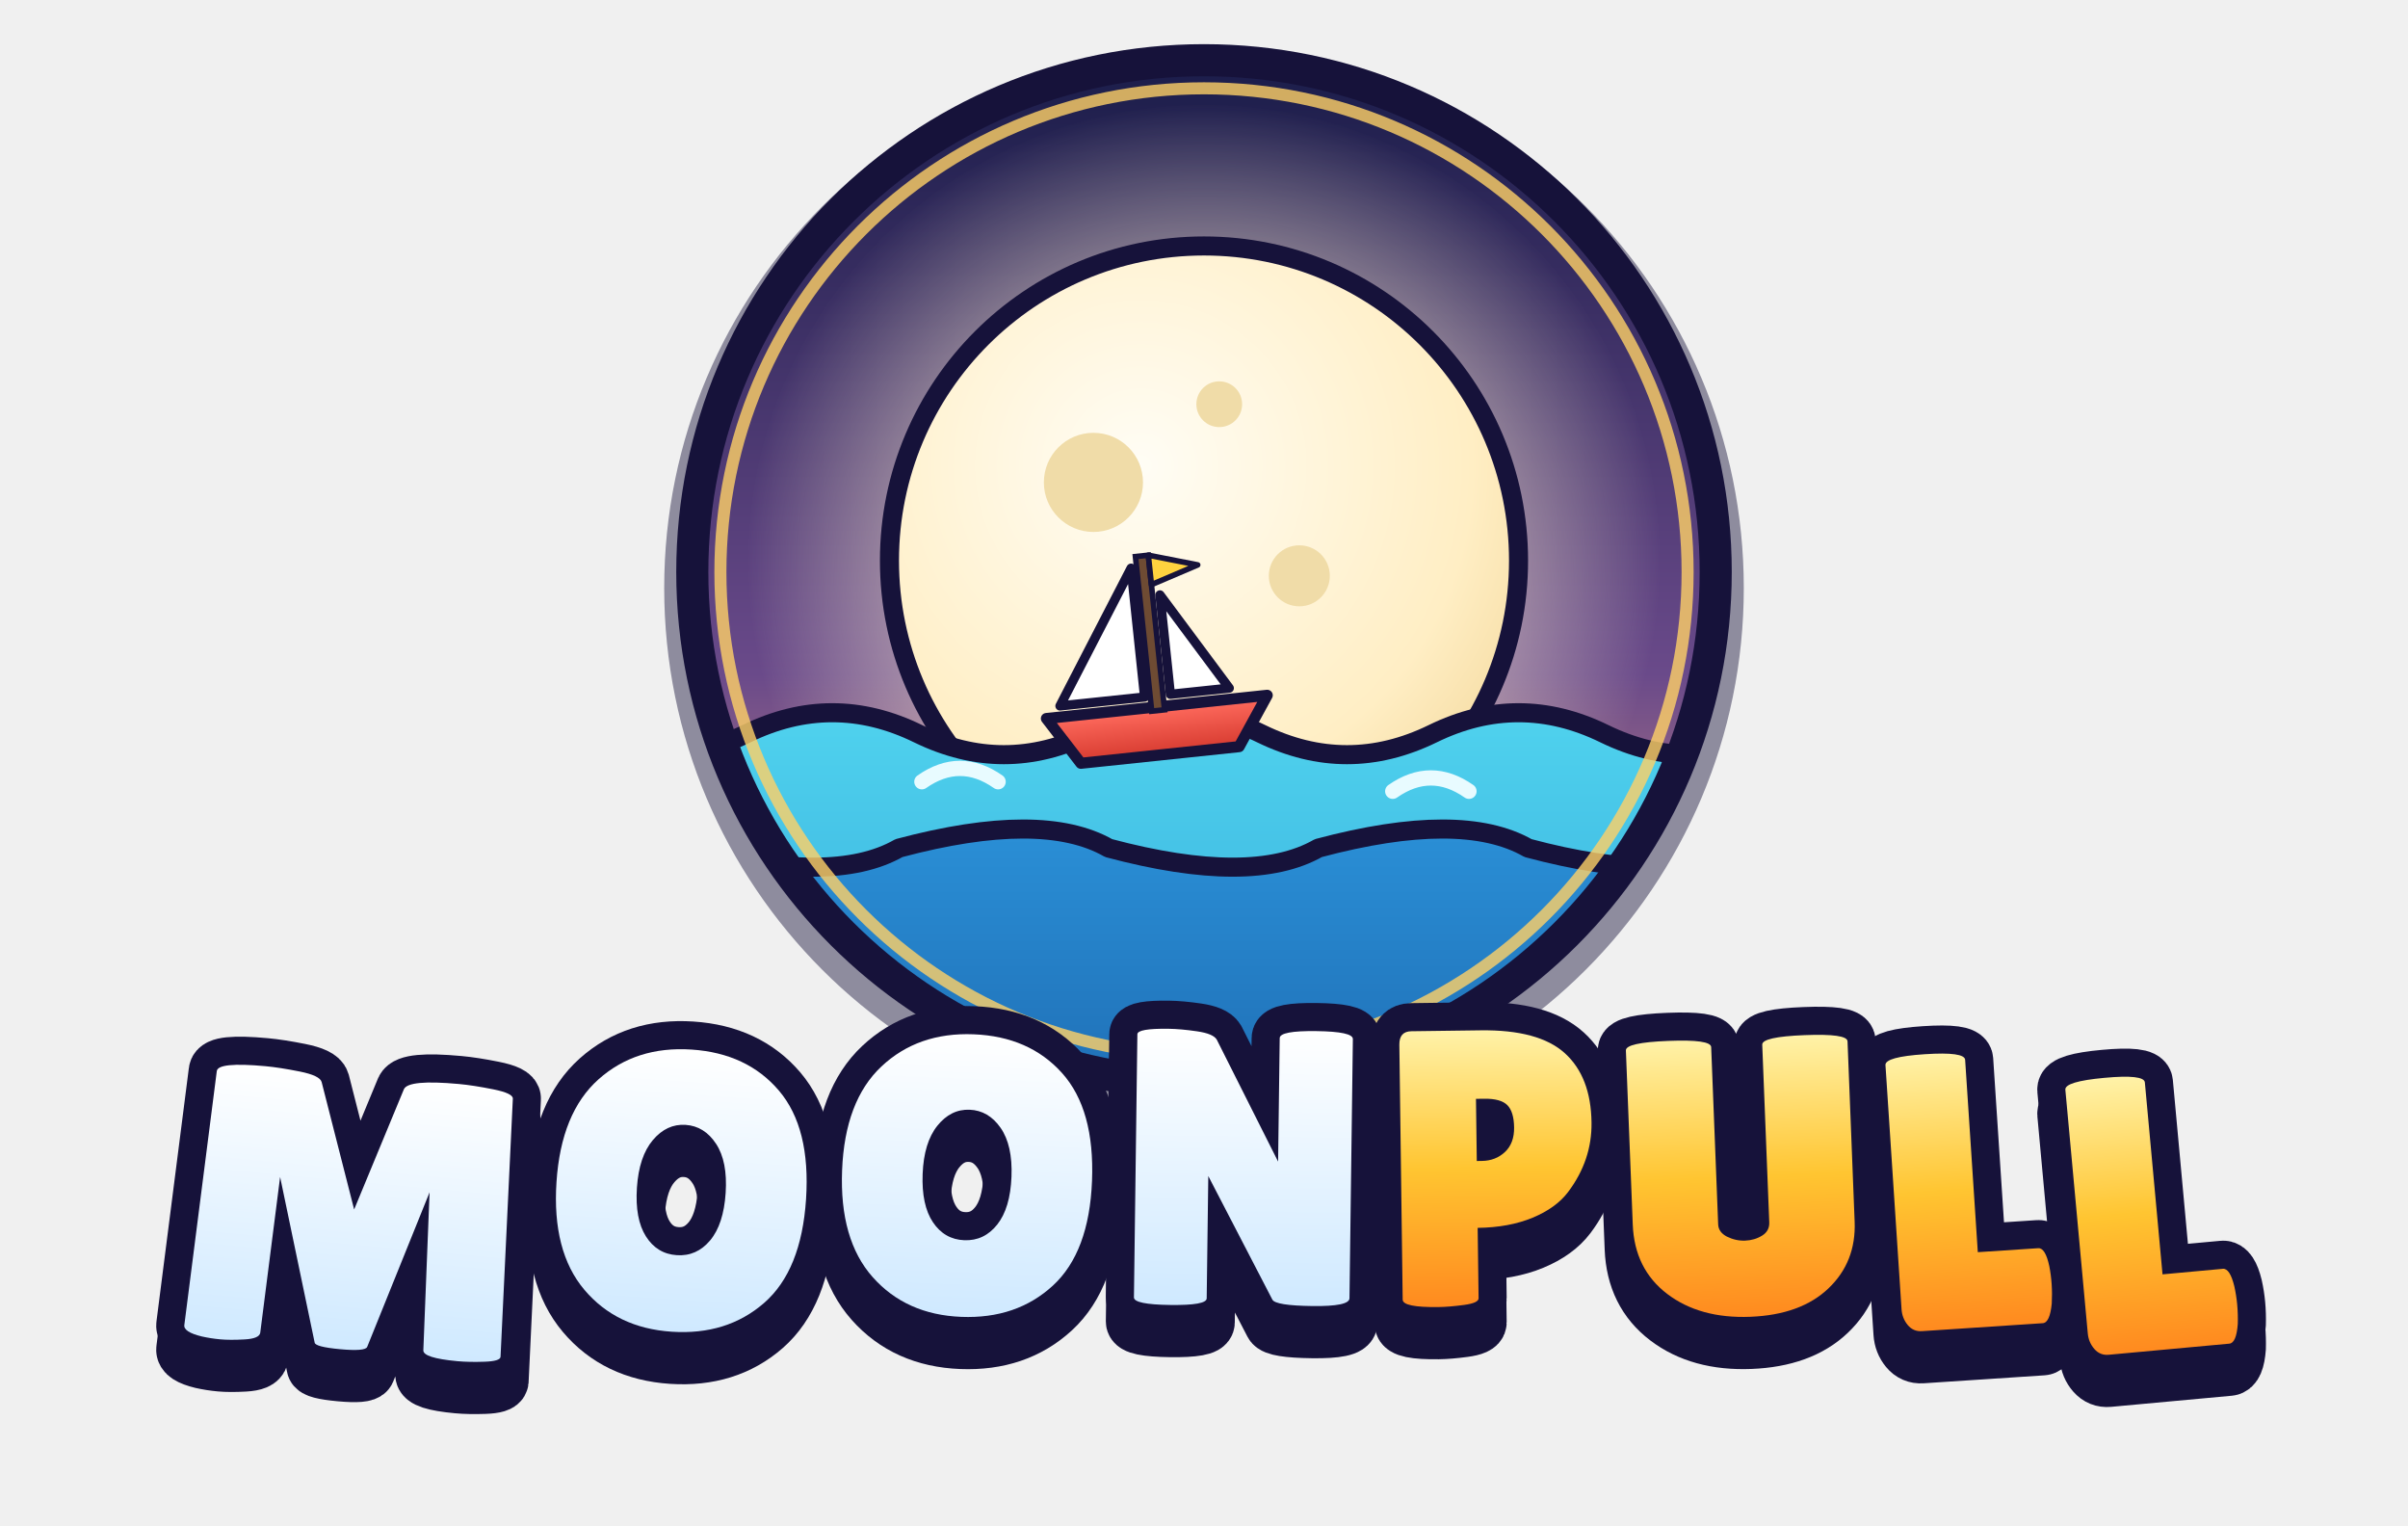
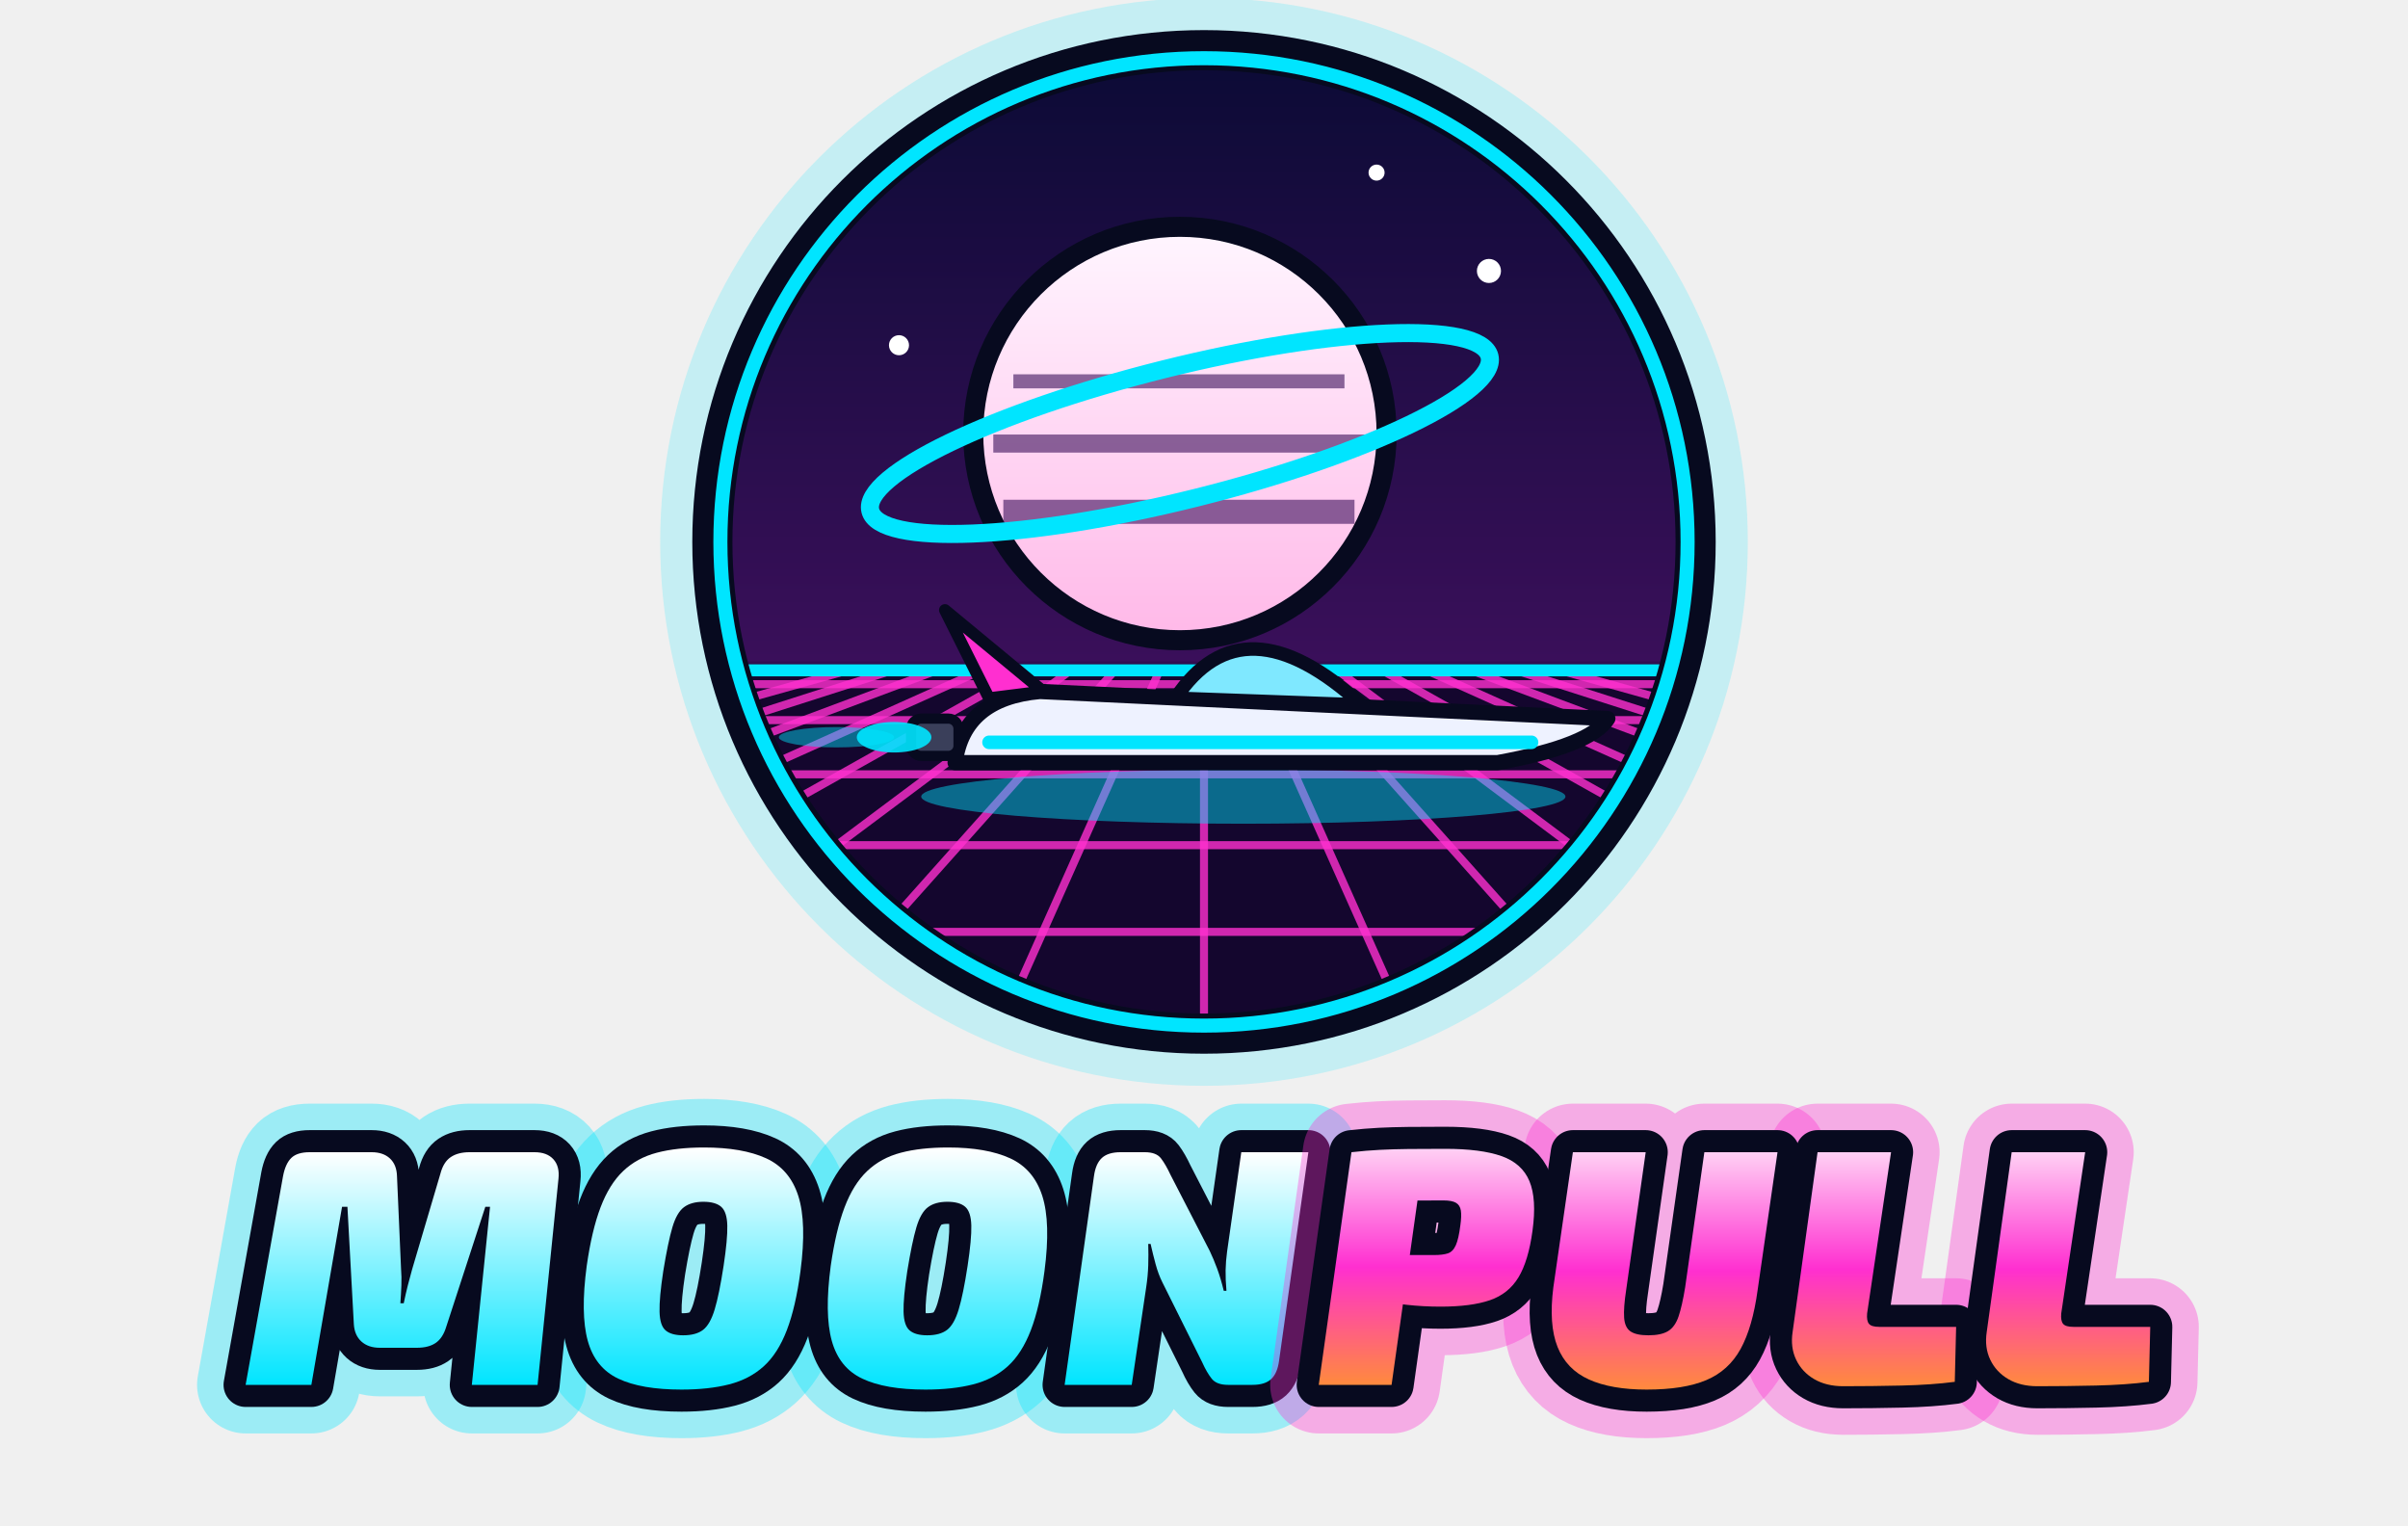
<svg xmlns="http://www.w3.org/2000/svg" width="1200" height="760" viewBox="0 0 1200 760">
  <defs>
-     <radialGradient id="moonglow" cx="0.5" cy="0.5" r="0.5">
-       <stop offset="0.55" stop-color="#fff3d6" stop-opacity="0.55" />
-       <stop offset="1" stop-color="#fff3d6" stop-opacity="0" />
-     </radialGradient>
-     <radialGradient id="moon" cx="0.4" cy="0.35" r="0.75">
-       <stop offset="0" stop-color="#fffdf5" />
-       <stop offset="0.7" stop-color="#ffeec4" />
-       <stop offset="1" stop-color="#f3d79a" />
-     </radialGradient>
-     <linearGradient id="sea1" x1="0" y1="0" x2="0" y2="1">
-       <stop offset="0" stop-color="#4fd2ee" />
-       <stop offset="1" stop-color="#1b7fc4" />
+     <linearGradient id="sky" x1="0" y1="0" x2="0" y2="1">
+       <stop offset="0" stop-color="#070a2a" />
+       <stop offset="0.65" stop-color="#3a0f5a" />
+       <stop offset="1" stop-color="#ff3fa4" />
    </linearGradient>
-     <linearGradient id="sea2" x1="0" y1="0" x2="0" y2="1">
-       <stop offset="0" stop-color="#2a8fd6" />
-       <stop offset="1" stop-color="#0f3f86" />
+     <linearGradient id="disc" x1="0" y1="0" x2="0" y2="1">
+       <stop offset="0" stop-color="#0b0b35" />
+       <stop offset="0.62" stop-color="#3a0f5a" />
+       <stop offset="0.63" stop-color="#14062e" />
+       <stop offset="1" stop-color="#0a0320" />
    </linearGradient>
-     <linearGradient id="gold" x1="0" y1="0" x2="0" y2="1">
-       <stop offset="0" stop-color="#fff2a8" />
-       <stop offset="0.5" stop-color="#ffc531" />
-       <stop offset="1" stop-color="#ff8a1f" />
+     <linearGradient id="cy" x1="0" y1="0" x2="0" y2="1">
+       <stop offset="0" stop-color="#ffffff" />
+       <stop offset="1" stop-color="#00e5ff" />
    </linearGradient>
-     <linearGradient id="white" x1="0" y1="0" x2="0" y2="1">
-       <stop offset="0" stop-color="#ffffff" />
-       <stop offset="1" stop-color="#cfe9ff" />
+     <linearGradient id="mg" x1="0" y1="0" x2="0" y2="1">
+       <stop offset="0" stop-color="#ffd0f4" />
+       <stop offset="0.5" stop-color="#ff2fd0" />
+       <stop offset="1" stop-color="#ff8a3d" />
    </linearGradient>
-     <linearGradient id="sky" x1="0" y1="0" x2="0" y2="1">
-       <stop offset="0" stop-color="#1b1d4a" />
-       <stop offset="0.6" stop-color="#6a4a8a" />
-       <stop offset="1" stop-color="#f2a07b" />
-     </linearGradient>
-     <linearGradient id="hull" x1="0" y1="0" x2="0" y2="1">
-       <stop offset="0" stop-color="#ff6b5e" />
-       <stop offset="1" stop-color="#d63a2f" />
+     <linearGradient id="moon" x1="0" y1="0" x2="0" y2="1">
+       <stop offset="0" stop-color="#fff6ff" />
+       <stop offset="1" stop-color="#ffb8e8" />
    </linearGradient>
  </defs>
-   <circle cx="600.0" cy="293" r="269" fill="#16123a" opacity="0.45" />
-   <clipPath id="badge">
-     <circle cx="600.0" cy="285" r="255" />
+   <clipPath id="dc">
+     <circle cx="600.0" cy="270" r="245" />
  </clipPath>
-   <g clip-path="url(#badge)">
-     <rect x="345.0" y="30" width="510" height="510" fill="url(#sky)" />
-     <g transform="translate(30.0 60.8) scale(0.95)">
-       <circle cx="600" cy="230" r="239" fill="url(#moonglow)" />
-       <circle cx="600" cy="230" r="165" fill="url(#moon)" stroke="#16123a" stroke-width="10" />
-       <circle cx="542" cy="189" r="26" fill="#f0dca8" />
-       <circle cx="650" cy="238" r="16" fill="#f0dca8" />
-       <circle cx="608" cy="148" r="12" fill="#f0dca8" />
-       <path d="M0 720.75 L0 320.75 Q45.0 298.8 90.0 320.8 Q135.0 342.8 180.0 320.8 Q225.0 298.8 270.0 320.8 Q315.0 342.8 360.0 320.8 Q405.0 298.8 450.0 320.8 Q495.0 342.8 540.0 320.8 Q585.0 298.8 630.0 320.8 Q675.0 342.8 720.0 320.8 Q765.0 298.8 810.0 320.8 Q855.0 342.8 900.0 320.8 Q945.0 298.8 990.0 320.8 Q1035.0 342.8 1080.0 320.8 Q1125.0 298.8 1170.0 320.8 Q1215.0 342.8 1260.0 320.8 L1200 720.75 Z" fill="url(#sea1)" stroke="#16123a" stroke-width="10" stroke-linejoin="round" />
-       <g transform="translate(575.25 306.75) scale(0.9705882) rotate(-6)">
-         <path d="M-60 0 L60 0 L42 26 L-44 26 Z" fill="url(#hull)" stroke="#16123a" stroke-width="6" stroke-linejoin="round" />
-         <rect x="-3" y="-82" width="7" height="84" fill="#6e4b33" stroke="#16123a" stroke-width="3" />
-         <path d="M-6 -76 L-6 -6 L-52 -6 Z" fill="#ffffff" stroke="#16123a" stroke-width="5" stroke-linejoin="round" />
-         <path d="M8 -60 L8 -6 L40 -6 Z" fill="#ffffff" stroke="#16123a" stroke-width="5" stroke-linejoin="round" />
-         <path d="M4 -82 L30 -74 L4 -66 Z" fill="#ffd23f" stroke="#16123a" stroke-width="3" stroke-linejoin="round" />
-       </g>
-       <path d="M0 720.75 L0 380.75 Q75.0 360.8 110.0 380.8 Q185.0 400.8 220.0 380.8 Q295.0 360.8 330.0 380.8 Q405.0 400.8 440.0 380.8 Q515.0 360.8 550.0 380.8 Q625.0 400.8 660.0 380.8 Q735.0 360.8 770.0 380.8 Q845.0 400.8 880.0 380.8 Q955.0 360.8 990.0 380.8 Q1065.0 400.8 1100.0 380.8 Q1175.0 360.8 1210.0 380.8 L1200 720.75 Z" fill="url(#sea2)" stroke="#16123a" stroke-width="10" stroke-linejoin="round" />
-       <path d="M452 346 q20 -14 40 0 M699 351 q20 -14 40 0" stroke="#e8fbff" stroke-width="8" fill="none" stroke-linecap="round" />
+   <circle cx="600.0" cy="270" r="271" fill="#00e5ff" opacity="0.18" />
+   <circle cx="600.0" cy="270" r="245" fill="url(#disc)" />
+   <g clip-path="url(#dc)">
+     <circle cx="588" cy="216" r="103" fill="url(#moon)" stroke="#070a1f" stroke-width="10" />
+     <line x1="505" y1="190" x2="670" y2="190" stroke="#3a0f5a" stroke-width="7" opacity="0.6" />
+     <line x1="495" y1="221" x2="680" y2="221" stroke="#3a0f5a" stroke-width="9" opacity="0.6" />
+     <line x1="500" y1="255" x2="675" y2="255" stroke="#3a0f5a" stroke-width="12" opacity="0.6" />
+     <ellipse cx="588" cy="216" rx="159" ry="33" fill="none" stroke="#00e5ff" stroke-width="9" transform="rotate(-14 588 216)" />
+     <rect x="355.0" y="334" width="490" height="245" fill="#14062e" />
+     <line x1="423.6" y1="333.7" x2="-223.2" y2="515.0" stroke="#ff2fd0" stroke-width="4" opacity="0.8" />
+     <line x1="445.6" y1="333.7" x2="-120.3" y2="515.0" stroke="#ff2fd0" stroke-width="4" opacity="0.8" />
+     <line x1="467.7" y1="333.7" x2="-17.4" y2="515.0" stroke="#ff2fd0" stroke-width="4" opacity="0.8" />
+     <line x1="489.8" y1="333.7" x2="85.5" y2="515.0" stroke="#ff2fd0" stroke-width="4" opacity="0.8" />
+     <line x1="511.8" y1="333.7" x2="188.4" y2="515.0" stroke="#ff2fd0" stroke-width="4" opacity="0.8" />
+     <line x1="533.9" y1="333.7" x2="291.3" y2="515.0" stroke="#ff2fd0" stroke-width="4" opacity="0.8" />
+     <line x1="555.9" y1="333.7" x2="394.2" y2="515.0" stroke="#ff2fd0" stroke-width="4" opacity="0.8" />
+     <line x1="578.0" y1="333.7" x2="497.1" y2="515.0" stroke="#ff2fd0" stroke-width="4" opacity="0.8" />
+     <line x1="600.0" y1="333.7" x2="600.0" y2="515.0" stroke="#ff2fd0" stroke-width="4" opacity="0.8" />
+     <line x1="622.0" y1="333.7" x2="702.9" y2="515.0" stroke="#ff2fd0" stroke-width="4" opacity="0.8" />
+     <line x1="644.1" y1="333.7" x2="805.8" y2="515.0" stroke="#ff2fd0" stroke-width="4" opacity="0.8" />
+     <line x1="666.1" y1="333.7" x2="908.7" y2="515.0" stroke="#ff2fd0" stroke-width="4" opacity="0.8" />
+     <line x1="688.2" y1="333.7" x2="1011.6" y2="515.0" stroke="#ff2fd0" stroke-width="4" opacity="0.8" />
+     <line x1="710.2" y1="333.7" x2="1114.5" y2="515.0" stroke="#ff2fd0" stroke-width="4" opacity="0.8" />
+     <line x1="732.3" y1="333.7" x2="1217.4" y2="515.0" stroke="#ff2fd0" stroke-width="4" opacity="0.8" />
+     <line x1="754.4" y1="333.7" x2="1320.3" y2="515.0" stroke="#ff2fd0" stroke-width="4" opacity="0.8" />
+     <line x1="776.4" y1="333.7" x2="1423.2" y2="515.0" stroke="#ff2fd0" stroke-width="4" opacity="0.8" />
+     <line x1="355.0" y1="340.9" x2="845.0" y2="340.9" stroke="#ff2fd0" stroke-width="4" opacity="0.8" />
+     <line x1="355.0" y1="358.8" x2="845.0" y2="358.8" stroke="#ff2fd0" stroke-width="4" opacity="0.8" />
+     <line x1="355.0" y1="385.8" x2="845.0" y2="385.8" stroke="#ff2fd0" stroke-width="4" opacity="0.8" />
+     <line x1="355.0" y1="421.1" x2="845.0" y2="421.1" stroke="#ff2fd0" stroke-width="4" opacity="0.8" />
+     <line x1="355.0" y1="464.3" x2="845.0" y2="464.3" stroke="#ff2fd0" stroke-width="4" opacity="0.8" />
+     <line x1="355.0" y1="515.0" x2="845.0" y2="515.0" stroke="#ff2fd0" stroke-width="4" opacity="0.8" />
+     <line x1="355.0" y1="334" x2="845.0" y2="334" stroke="#00e5ff" stroke-width="6" />
+     <g transform="translate(619.6 363.1) scale(0.8448276)">
+       <ellipse cx="0" cy="40" rx="190" ry="16" fill="#00e5ff" opacity="0.45" />
+       <path d="M-170 20 L150 20 Q205 10 215 -6 L-120 -22 Q-165 -18 -170 20 Z" fill="#eef2ff" stroke="#070a1f" stroke-width="9" stroke-linejoin="round" />
+       <path d="M-150 8 L170 8" stroke="#00e5ff" stroke-width="8" stroke-linecap="round" />
+       <path d="M-40 -18 Q0 -78 70 -14 Z" fill="#7fe8ff" stroke="#070a1f" stroke-width="8" stroke-linejoin="round" />
+       <path d="M-150 -18 L-176 -70 L-118 -22 Z" fill="#ff2fd0" stroke="#070a1f" stroke-width="7" stroke-linejoin="round" />
+       <rect x="-196" y="-6" width="28" height="22" rx="6" fill="#3a3f5a" stroke="#070a1f" stroke-width="6" />
+       <ellipse cx="-206" cy="5" rx="22" ry="9" fill="#00e5ff" opacity="0.9" />
+       <ellipse cx="-240" cy="5" rx="34" ry="6" fill="#00e5ff" opacity="0.45" />
    </g>
+     <circle cx="742" cy="135" r="6" fill="#ffffff" />
+     <circle cx="448" cy="172" r="5" fill="#ffffff" />
+     <circle cx="686" cy="86" r="4" fill="#ffffff" />
  </g>
-   <circle cx="600.0" cy="285" r="255" fill="none" stroke="#16123a" stroke-width="16" />
-   <circle cx="600.0" cy="285" r="241" fill="none" stroke="#ffd166" stroke-width="6" opacity="0.8" />
-   <path d="M234.53 673.165Q217.086 673.165 217.086 669.245L212.97 590.649L189.058 670.225Q188.274 672.577 175.73 672.577Q163.186 672.577 162.794 670.421L138.098 589.865L135.354 668.069Q135.158 671.009 127.906 672.087Q120.654 673.165 115.852 673.165Q111.05 673.165 106.542 672.577Q97.134 671.205 97.33 667.677L101.838 540.277Q101.838 535.573 125.75 535.573Q132.806 535.573 142.998 536.651Q153.19 537.729 154.366 540.865L176.318 602.605L195.526 540.669Q197.29 535.573 222.574 535.573Q229.826 535.573 239.92 536.651Q250.014 537.729 250.014 540.473L255.698 669.049Q255.698 671.205 248.054 672.185Q240.41 673.165 234.53 673.165Z" transform="translate(0 12) rotate(5.26 176.4 604.4)" fill="#16123a" stroke="#16123a" stroke-width="28" stroke-linejoin="round" />
-   <path d="M339.412 663.679Q311.874 663.679 294.528 645.647Q277.182 627.615 277.182 593.021Q277.182 558.427 294.724 540.591Q312.266 522.755 340.0 522.755Q367.734 522.755 384.786 540.297Q401.838 557.839 401.838 593.413Q401.838 628.987 384.394 646.333Q366.95 663.679 339.412 663.679ZM339.51 560.387Q330.102 560.387 323.732 569.011Q317.362 577.635 317.362 593.217Q317.362 608.799 323.438 617.129Q329.514 625.459 339.412 625.459Q349.31 625.459 355.484 617.031Q361.658 608.603 361.658 592.923Q361.658 577.243 355.288 568.815Q348.918 560.387 339.51 560.387Z" transform="translate(0 12) rotate(3.77 339.5 593.1)" fill="#16123a" stroke="#16123a" stroke-width="28" stroke-linejoin="round" />
-   <path d="M481.828 656.179Q454.29 656.179 436.944 638.147Q419.598 620.115 419.598 585.521Q419.598 550.927 437.14 533.091Q454.682 515.255 482.416 515.255Q510.15 515.255 527.202 532.797Q544.254 550.339 544.254 585.913Q544.254 621.487 526.81 638.833Q509.366 656.179 481.828 656.179ZM481.926 552.887Q472.518 552.887 466.148 561.511Q459.778 570.135 459.778 585.717Q459.778 601.299 465.854 609.629Q471.93 617.959 481.828 617.959Q491.726 617.959 497.9 609.531Q504.074 601.103 504.074 585.423Q504.074 569.743 497.704 561.315Q491.334 552.887 481.926 552.887Z" transform="translate(0 12) rotate(2.26 481.9 585.6)" fill="#16123a" stroke="#16123a" stroke-width="28" stroke-linejoin="round" />
-   <path d="M673.342 646.157Q673.342 650.273 654.918 650.273Q636.494 650.273 634.926 647.333L602.194 586.181V647.137Q602.194 650.665 584.064 650.665Q565.934 650.665 565.934 647.137V516.013Q565.934 513.073 581.418 513.073Q587.494 513.073 595.628 514.151Q603.762 515.229 605.526 518.169L636.886 578.537V516.993Q636.886 513.269 655.114 513.269Q673.342 513.269 673.342 516.993Z" transform="translate(0 12) rotate(0.75 619.6 581.9)" fill="#16123a" stroke="#16123a" stroke-width="28" stroke-linejoin="round" />
-   <path d="M715.994 650.861Q698.158 650.861 698.158 646.941V519.933Q698.158 513.269 704.234 513.269H738.73Q767.738 513.269 780.576 525.225Q793.414 537.181 793.414 559.917Q793.414 578.733 781.262 594.413Q775.186 602.253 763.426 606.957Q751.666 611.661 735.986 611.661V646.745Q735.986 649.097 728.636 649.979Q721.286 650.861 715.994 650.861ZM735.986 547.373V578.341H738.534Q745.394 578.341 750.098 574.029Q754.802 569.717 754.802 561.877Q754.802 554.037 751.568 550.705Q748.334 547.373 740.102 547.373Z" transform="translate(0 12) rotate(-0.75 745.0 581.9)" fill="#16123a" stroke="#16123a" stroke-width="28" stroke-linejoin="round" />
-   <path d="M880.754 520.939Q880.754 517.019 902.02 517.019Q923.286 517.019 923.286 520.939V610.903Q923.286 630.895 908.978 643.537Q894.67 656.179 869.484 656.179Q844.298 656.179 828.52 643.145Q812.742 630.111 812.742 607.963V521.135Q812.742 517.215 834.008 517.215Q855.274 517.215 855.274 521.135V609.531Q855.274 613.451 859.39 615.803Q863.702 618.155 868.406 618.155Q873.11 618.155 876.932 615.999Q880.754 613.843 880.754 609.531Z" transform="translate(0 12) rotate(-2.26 868.4 585.6)" fill="#16123a" stroke="#16123a" stroke-width="28" stroke-linejoin="round" />
-   <path d="M943.79 650.155V528.243Q943.79 524.127 963.684 524.127Q983.578 524.127 983.578 528.243V624.283H1013.762Q1017.29 624.283 1018.662 633.495Q1019.25 638.003 1019.25 642.707Q1019.25 647.411 1018.662 652.311Q1017.094 661.719 1013.566 661.719H953.198Q948.886 661.719 946.338 658.191Q943.79 654.663 943.79 650.155Z" transform="translate(0 12) rotate(-3.77 978.6 593.1)" fill="#16123a" stroke="#16123a" stroke-width="28" stroke-linejoin="round" />
-   <path d="M1035.05 661.405V539.493Q1035.05 535.377 1054.944 535.377Q1074.838 535.377 1074.838 539.493V635.533H1105.022Q1108.55 635.533 1109.922 644.745Q1110.51 649.253 1110.51 653.957Q1110.51 658.661 1109.922 663.561Q1108.354 672.969 1104.826 672.969H1044.458Q1040.146 672.969 1037.598 669.441Q1035.05 665.913 1035.05 661.405Z" transform="translate(0 12) rotate(-5.26 1069.8 604.4)" fill="#16123a" stroke="#16123a" stroke-width="28" stroke-linejoin="round" />
-   <path d="M234.53 673.165Q217.086 673.165 217.086 669.245L212.97 590.649L189.058 670.225Q188.274 672.577 175.73 672.577Q163.186 672.577 162.794 670.421L138.098 589.865L135.354 668.069Q135.158 671.009 127.906 672.087Q120.654 673.165 115.852 673.165Q111.05 673.165 106.542 672.577Q97.134 671.205 97.33 667.677L101.838 540.277Q101.838 535.573 125.75 535.573Q132.806 535.573 142.998 536.651Q153.19 537.729 154.366 540.865L176.318 602.605L195.526 540.669Q197.29 535.573 222.574 535.573Q229.826 535.573 239.92 536.651Q250.014 537.729 250.014 540.473L255.698 669.049Q255.698 671.205 248.054 672.185Q240.41 673.165 234.53 673.165Z" transform="rotate(5.26 176.4 604.4)" fill="#16123a" stroke="#16123a" stroke-width="28" stroke-linejoin="round" />
-   <path d="M339.412 663.679Q311.874 663.679 294.528 645.647Q277.182 627.615 277.182 593.021Q277.182 558.427 294.724 540.591Q312.266 522.755 340.0 522.755Q367.734 522.755 384.786 540.297Q401.838 557.839 401.838 593.413Q401.838 628.987 384.394 646.333Q366.95 663.679 339.412 663.679ZM339.51 560.387Q330.102 560.387 323.732 569.011Q317.362 577.635 317.362 593.217Q317.362 608.799 323.438 617.129Q329.514 625.459 339.412 625.459Q349.31 625.459 355.484 617.031Q361.658 608.603 361.658 592.923Q361.658 577.243 355.288 568.815Q348.918 560.387 339.51 560.387Z" transform="rotate(3.77 339.5 593.1)" fill="#16123a" stroke="#16123a" stroke-width="28" stroke-linejoin="round" />
-   <path d="M481.828 656.179Q454.29 656.179 436.944 638.147Q419.598 620.115 419.598 585.521Q419.598 550.927 437.14 533.091Q454.682 515.255 482.416 515.255Q510.15 515.255 527.202 532.797Q544.254 550.339 544.254 585.913Q544.254 621.487 526.81 638.833Q509.366 656.179 481.828 656.179ZM481.926 552.887Q472.518 552.887 466.148 561.511Q459.778 570.135 459.778 585.717Q459.778 601.299 465.854 609.629Q471.93 617.959 481.828 617.959Q491.726 617.959 497.9 609.531Q504.074 601.103 504.074 585.423Q504.074 569.743 497.704 561.315Q491.334 552.887 481.926 552.887Z" transform="rotate(2.26 481.9 585.6)" fill="#16123a" stroke="#16123a" stroke-width="28" stroke-linejoin="round" />
-   <path d="M673.342 646.157Q673.342 650.273 654.918 650.273Q636.494 650.273 634.926 647.333L602.194 586.181V647.137Q602.194 650.665 584.064 650.665Q565.934 650.665 565.934 647.137V516.013Q565.934 513.073 581.418 513.073Q587.494 513.073 595.628 514.151Q603.762 515.229 605.526 518.169L636.886 578.537V516.993Q636.886 513.269 655.114 513.269Q673.342 513.269 673.342 516.993Z" transform="rotate(0.75 619.6 581.9)" fill="#16123a" stroke="#16123a" stroke-width="28" stroke-linejoin="round" />
-   <path d="M715.994 650.861Q698.158 650.861 698.158 646.941V519.933Q698.158 513.269 704.234 513.269H738.73Q767.738 513.269 780.576 525.225Q793.414 537.181 793.414 559.917Q793.414 578.733 781.262 594.413Q775.186 602.253 763.426 606.957Q751.666 611.661 735.986 611.661V646.745Q735.986 649.097 728.636 649.979Q721.286 650.861 715.994 650.861ZM735.986 547.373V578.341H738.534Q745.394 578.341 750.098 574.029Q754.802 569.717 754.802 561.877Q754.802 554.037 751.568 550.705Q748.334 547.373 740.102 547.373Z" transform="rotate(-0.75 745.0 581.9)" fill="#16123a" stroke="#16123a" stroke-width="28" stroke-linejoin="round" />
-   <path d="M880.754 520.939Q880.754 517.019 902.02 517.019Q923.286 517.019 923.286 520.939V610.903Q923.286 630.895 908.978 643.537Q894.67 656.179 869.484 656.179Q844.298 656.179 828.52 643.145Q812.742 630.111 812.742 607.963V521.135Q812.742 517.215 834.008 517.215Q855.274 517.215 855.274 521.135V609.531Q855.274 613.451 859.39 615.803Q863.702 618.155 868.406 618.155Q873.11 618.155 876.932 615.999Q880.754 613.843 880.754 609.531Z" transform="rotate(-2.26 868.4 585.6)" fill="#16123a" stroke="#16123a" stroke-width="28" stroke-linejoin="round" />
-   <path d="M943.79 650.155V528.243Q943.79 524.127 963.684 524.127Q983.578 524.127 983.578 528.243V624.283H1013.762Q1017.29 624.283 1018.662 633.495Q1019.25 638.003 1019.25 642.707Q1019.25 647.411 1018.662 652.311Q1017.094 661.719 1013.566 661.719H953.198Q948.886 661.719 946.338 658.191Q943.79 654.663 943.79 650.155Z" transform="rotate(-3.77 978.6 593.1)" fill="#16123a" stroke="#16123a" stroke-width="28" stroke-linejoin="round" />
-   <path d="M1035.05 661.405V539.493Q1035.05 535.377 1054.944 535.377Q1074.838 535.377 1074.838 539.493V635.533H1105.022Q1108.55 635.533 1109.922 644.745Q1110.51 649.253 1110.51 653.957Q1110.51 658.661 1109.922 663.561Q1108.354 672.969 1104.826 672.969H1044.458Q1040.146 672.969 1037.598 669.441Q1035.05 665.913 1035.05 661.405Z" transform="rotate(-5.26 1069.8 604.4)" fill="#16123a" stroke="#16123a" stroke-width="28" stroke-linejoin="round" />
-   <path d="M234.53 673.165Q217.086 673.165 217.086 669.245L212.97 590.649L189.058 670.225Q188.274 672.577 175.73 672.577Q163.186 672.577 162.794 670.421L138.098 589.865L135.354 668.069Q135.158 671.009 127.906 672.087Q120.654 673.165 115.852 673.165Q111.05 673.165 106.542 672.577Q97.134 671.205 97.33 667.677L101.838 540.277Q101.838 535.573 125.75 535.573Q132.806 535.573 142.998 536.651Q153.19 537.729 154.366 540.865L176.318 602.605L195.526 540.669Q197.29 535.573 222.574 535.573Q229.826 535.573 239.92 536.651Q250.014 537.729 250.014 540.473L255.698 669.049Q255.698 671.205 248.054 672.185Q240.41 673.165 234.53 673.165Z" transform="rotate(5.26 176.4 604.4)" fill="url(#white)" />
-   <path d="M339.412 663.679Q311.874 663.679 294.528 645.647Q277.182 627.615 277.182 593.021Q277.182 558.427 294.724 540.591Q312.266 522.755 340.0 522.755Q367.734 522.755 384.786 540.297Q401.838 557.839 401.838 593.413Q401.838 628.987 384.394 646.333Q366.95 663.679 339.412 663.679ZM339.51 560.387Q330.102 560.387 323.732 569.011Q317.362 577.635 317.362 593.217Q317.362 608.799 323.438 617.129Q329.514 625.459 339.412 625.459Q349.31 625.459 355.484 617.031Q361.658 608.603 361.658 592.923Q361.658 577.243 355.288 568.815Q348.918 560.387 339.51 560.387Z" transform="rotate(3.77 339.5 593.1)" fill="url(#white)" />
-   <path d="M481.828 656.179Q454.29 656.179 436.944 638.147Q419.598 620.115 419.598 585.521Q419.598 550.927 437.14 533.091Q454.682 515.255 482.416 515.255Q510.15 515.255 527.202 532.797Q544.254 550.339 544.254 585.913Q544.254 621.487 526.81 638.833Q509.366 656.179 481.828 656.179ZM481.926 552.887Q472.518 552.887 466.148 561.511Q459.778 570.135 459.778 585.717Q459.778 601.299 465.854 609.629Q471.93 617.959 481.828 617.959Q491.726 617.959 497.9 609.531Q504.074 601.103 504.074 585.423Q504.074 569.743 497.704 561.315Q491.334 552.887 481.926 552.887Z" transform="rotate(2.26 481.9 585.6)" fill="url(#white)" />
-   <path d="M673.342 646.157Q673.342 650.273 654.918 650.273Q636.494 650.273 634.926 647.333L602.194 586.181V647.137Q602.194 650.665 584.064 650.665Q565.934 650.665 565.934 647.137V516.013Q565.934 513.073 581.418 513.073Q587.494 513.073 595.628 514.151Q603.762 515.229 605.526 518.169L636.886 578.537V516.993Q636.886 513.269 655.114 513.269Q673.342 513.269 673.342 516.993Z" transform="rotate(0.75 619.6 581.9)" fill="url(#white)" />
-   <path d="M715.994 650.861Q698.158 650.861 698.158 646.941V519.933Q698.158 513.269 704.234 513.269H738.73Q767.738 513.269 780.576 525.225Q793.414 537.181 793.414 559.917Q793.414 578.733 781.262 594.413Q775.186 602.253 763.426 606.957Q751.666 611.661 735.986 611.661V646.745Q735.986 649.097 728.636 649.979Q721.286 650.861 715.994 650.861ZM735.986 547.373V578.341H738.534Q745.394 578.341 750.098 574.029Q754.802 569.717 754.802 561.877Q754.802 554.037 751.568 550.705Q748.334 547.373 740.102 547.373Z" transform="rotate(-0.75 745.0 581.9)" fill="url(#gold)" />
-   <path d="M880.754 520.939Q880.754 517.019 902.02 517.019Q923.286 517.019 923.286 520.939V610.903Q923.286 630.895 908.978 643.537Q894.67 656.179 869.484 656.179Q844.298 656.179 828.52 643.145Q812.742 630.111 812.742 607.963V521.135Q812.742 517.215 834.008 517.215Q855.274 517.215 855.274 521.135V609.531Q855.274 613.451 859.39 615.803Q863.702 618.155 868.406 618.155Q873.11 618.155 876.932 615.999Q880.754 613.843 880.754 609.531Z" transform="rotate(-2.26 868.4 585.6)" fill="url(#gold)" />
-   <path d="M943.79 650.155V528.243Q943.79 524.127 963.684 524.127Q983.578 524.127 983.578 528.243V624.283H1013.762Q1017.29 624.283 1018.662 633.495Q1019.25 638.003 1019.25 642.707Q1019.25 647.411 1018.662 652.311Q1017.094 661.719 1013.566 661.719H953.198Q948.886 661.719 946.338 658.191Q943.79 654.663 943.79 650.155Z" transform="rotate(-3.77 978.6 593.1)" fill="url(#gold)" />
-   <path d="M1035.05 661.405V539.493Q1035.05 535.377 1054.944 535.377Q1074.838 535.377 1074.838 539.493V635.533H1105.022Q1108.55 635.533 1109.922 644.745Q1110.51 649.253 1110.51 653.957Q1110.51 658.661 1109.922 663.561Q1108.354 672.969 1104.826 672.969H1044.458Q1040.146 672.969 1037.598 669.441Q1035.05 665.913 1035.05 661.405Z" transform="rotate(-5.26 1069.8 604.4)" fill="url(#gold)" />
+   <circle cx="600.0" cy="270" r="245" fill="none" stroke="#070a1f" stroke-width="20" />
+   <circle cx="600.0" cy="270" r="241" fill="none" stroke="#00e5ff" stroke-width="7" />
+   <path d="M266.38 574.08Q272.596 574.08 275.788 577.608Q278.98 581.136 278.308 587.352L267.892 690.0H235.132L244.204 601.296H241.852L222.364 661.104Q220.684 666.648 217.156 669.084Q213.628 671.52 207.748 671.52H189.268Q183.556 671.52 180.112 668.412Q176.668 665.304 176.332 659.76L173.14 601.296H170.452L155.164 690.0H122.404L141.052 586.008Q142.228 579.792 145.168 576.936Q148.108 574.08 154.324 574.08H185.236Q190.948 574.08 194.308 577.188Q197.668 580.296 197.836 586.008L199.852 632.04Q200.188 636.24 200.02 640.524Q199.852 644.808 199.516 649.344H201.196Q202.204 644.472 203.212 640.524Q204.22 636.576 205.396 632.376L219.508 584.664Q221.02 578.952 224.632 576.516Q228.244 574.08 233.956 574.08Z" fill="none" stroke="#00e5ff" stroke-opacity="0.35" stroke-width="48.4" stroke-linejoin="round" />
+   <path d="M350.852 571.728Q370.004 571.728 381.764 577.104Q393.524 582.48 397.808 595.836Q402.092 609.192 398.9 633.384Q396.548 651.192 392.096 662.784Q387.644 674.376 380.588 680.76Q373.532 687.144 363.368 689.748Q353.204 692.352 339.596 692.352Q319.604 692.352 308.096 686.892Q296.588 681.432 292.892 667.992Q289.196 654.552 292.388 630.696Q294.908 613.056 299.276 601.548Q303.644 590.04 310.532 583.488Q317.42 576.936 327.332 574.332Q337.244 571.728 350.852 571.728ZM350.516 598.776Q344.468 598.776 340.856 601.464Q337.244 604.152 335.06 611.544Q332.876 618.936 330.524 633.384Q328.508 646.656 328.676 653.544Q328.844 660.432 331.7 662.868Q334.556 665.304 340.436 665.304Q346.82 665.304 350.348 662.616Q353.876 659.928 356.144 652.452Q358.412 644.976 360.596 630.696Q362.612 617.424 362.444 610.62Q362.276 603.816 359.42 601.296Q356.564 598.776 350.516 598.776Z" fill="none" stroke="#00e5ff" stroke-opacity="0.35" stroke-width="48.4" stroke-linejoin="round" />
+   <path d="M472.452 571.728Q491.604 571.728 503.364 577.104Q515.124 582.48 519.408 595.836Q523.692 609.192 520.5 633.384Q518.148 651.192 513.696 662.784Q509.244 674.376 502.188 680.76Q495.132 687.144 484.968 689.748Q474.804 692.352 461.196 692.352Q441.204 692.352 429.696 686.892Q418.188 681.432 414.492 667.992Q410.796 654.552 413.988 630.696Q416.508 613.056 420.876 601.548Q425.244 590.04 432.132 583.488Q439.02 576.936 448.932 574.332Q458.844 571.728 472.452 571.728ZM472.116 598.776Q466.068 598.776 462.456 601.464Q458.844 604.152 456.66 611.544Q454.476 618.936 452.124 633.384Q450.108 646.656 450.276 653.544Q450.444 660.432 453.3 662.868Q456.156 665.304 462.036 665.304Q468.42 665.304 471.948 662.616Q475.476 659.928 477.744 652.452Q480.012 644.976 482.196 630.696Q484.212 617.424 484.044 610.62Q483.876 603.816 481.02 601.296Q478.164 598.776 472.116 598.776Z" fill="none" stroke="#00e5ff" stroke-opacity="0.35" stroke-width="48.4" stroke-linejoin="round" />
+   <path d="M652.012 574.08 637.396 678.072Q636.556 684.288 633.448 687.144Q630.34 690.0 624.124 690.0H612.028Q606.316 690.0 603.88 686.976Q601.444 683.952 599.092 678.744L579.268 638.928Q577.252 634.896 575.908 629.94Q574.564 624.984 573.388 619.776H572.212Q572.38 625.152 572.212 630.444Q572.044 635.736 571.204 641.28L563.98 690.0H530.548L545.164 586.008Q546.004 579.792 549.112 576.936Q552.22 574.08 558.436 574.08H570.532Q576.244 574.08 578.596 577.188Q580.948 580.296 583.3 585.336L602.788 623.136Q604.804 627.336 606.568 632.124Q608.332 636.912 609.844 643.128H611.188Q610.684 637.416 610.768 632.88Q610.852 628.344 611.524 623.472L618.58 574.08Z" fill="none" stroke="#00e5ff" stroke-opacity="0.35" stroke-width="48.4" stroke-linejoin="round" />
+   <path d="M266.38 574.08Q272.596 574.08 275.788 577.608Q278.98 581.136 278.308 587.352L267.892 690.0H235.132L244.204 601.296H241.852L222.364 661.104Q220.684 666.648 217.156 669.084Q213.628 671.52 207.748 671.52H189.268Q183.556 671.52 180.112 668.412Q176.668 665.304 176.332 659.76L173.14 601.296H170.452L155.164 690.0H122.404L141.052 586.008Q142.228 579.792 145.168 576.936Q148.108 574.08 154.324 574.08H185.236Q190.948 574.08 194.308 577.188Q197.668 580.296 197.836 586.008L199.852 632.04Q200.188 636.24 200.02 640.524Q199.852 644.808 199.516 649.344H201.196Q202.204 644.472 203.212 640.524Q204.22 636.576 205.396 632.376L219.508 584.664Q221.02 578.952 224.632 576.516Q228.244 574.08 233.956 574.08Z" fill="#070a1f" stroke="#070a1f" stroke-width="22" stroke-linejoin="round" />
+   <path d="M350.852 571.728Q370.004 571.728 381.764 577.104Q393.524 582.48 397.808 595.836Q402.092 609.192 398.9 633.384Q396.548 651.192 392.096 662.784Q387.644 674.376 380.588 680.76Q373.532 687.144 363.368 689.748Q353.204 692.352 339.596 692.352Q319.604 692.352 308.096 686.892Q296.588 681.432 292.892 667.992Q289.196 654.552 292.388 630.696Q294.908 613.056 299.276 601.548Q303.644 590.04 310.532 583.488Q317.42 576.936 327.332 574.332Q337.244 571.728 350.852 571.728ZM350.516 598.776Q344.468 598.776 340.856 601.464Q337.244 604.152 335.06 611.544Q332.876 618.936 330.524 633.384Q328.508 646.656 328.676 653.544Q328.844 660.432 331.7 662.868Q334.556 665.304 340.436 665.304Q346.82 665.304 350.348 662.616Q353.876 659.928 356.144 652.452Q358.412 644.976 360.596 630.696Q362.612 617.424 362.444 610.62Q362.276 603.816 359.42 601.296Q356.564 598.776 350.516 598.776Z" fill="#070a1f" stroke="#070a1f" stroke-width="22" stroke-linejoin="round" />
+   <path d="M472.452 571.728Q491.604 571.728 503.364 577.104Q515.124 582.48 519.408 595.836Q523.692 609.192 520.5 633.384Q518.148 651.192 513.696 662.784Q509.244 674.376 502.188 680.76Q495.132 687.144 484.968 689.748Q474.804 692.352 461.196 692.352Q441.204 692.352 429.696 686.892Q418.188 681.432 414.492 667.992Q410.796 654.552 413.988 630.696Q416.508 613.056 420.876 601.548Q425.244 590.04 432.132 583.488Q439.02 576.936 448.932 574.332Q458.844 571.728 472.452 571.728ZM472.116 598.776Q466.068 598.776 462.456 601.464Q458.844 604.152 456.66 611.544Q454.476 618.936 452.124 633.384Q450.108 646.656 450.276 653.544Q450.444 660.432 453.3 662.868Q456.156 665.304 462.036 665.304Q468.42 665.304 471.948 662.616Q475.476 659.928 477.744 652.452Q480.012 644.976 482.196 630.696Q484.212 617.424 484.044 610.62Q483.876 603.816 481.02 601.296Q478.164 598.776 472.116 598.776Z" fill="#070a1f" stroke="#070a1f" stroke-width="22" stroke-linejoin="round" />
+   <path d="M652.012 574.08 637.396 678.072Q636.556 684.288 633.448 687.144Q630.34 690.0 624.124 690.0H612.028Q606.316 690.0 603.88 686.976Q601.444 683.952 599.092 678.744L579.268 638.928Q577.252 634.896 575.908 629.94Q574.564 624.984 573.388 619.776H572.212Q572.38 625.152 572.212 630.444Q572.044 635.736 571.204 641.28L563.98 690.0H530.548L545.164 586.008Q546.004 579.792 549.112 576.936Q552.22 574.08 558.436 574.08H570.532Q576.244 574.08 578.596 577.188Q580.948 580.296 583.3 585.336L602.788 623.136Q604.804 627.336 606.568 632.124Q608.332 636.912 609.844 643.128H611.188Q610.684 637.416 610.768 632.88Q610.852 628.344 611.524 623.472L618.58 574.08Z" fill="#070a1f" stroke="#070a1f" stroke-width="22" stroke-linejoin="round" />
+   <path d="M266.38 574.08Q272.596 574.08 275.788 577.608Q278.98 581.136 278.308 587.352L267.892 690.0H235.132L244.204 601.296H241.852L222.364 661.104Q220.684 666.648 217.156 669.084Q213.628 671.52 207.748 671.52H189.268Q183.556 671.52 180.112 668.412Q176.668 665.304 176.332 659.76L173.14 601.296H170.452L155.164 690.0H122.404L141.052 586.008Q142.228 579.792 145.168 576.936Q148.108 574.08 154.324 574.08H185.236Q190.948 574.08 194.308 577.188Q197.668 580.296 197.836 586.008L199.852 632.04Q200.188 636.24 200.02 640.524Q199.852 644.808 199.516 649.344H201.196Q202.204 644.472 203.212 640.524Q204.22 636.576 205.396 632.376L219.508 584.664Q221.02 578.952 224.632 576.516Q228.244 574.08 233.956 574.08Z" fill="url(#cy)" />
+   <path d="M350.852 571.728Q370.004 571.728 381.764 577.104Q393.524 582.48 397.808 595.836Q402.092 609.192 398.9 633.384Q396.548 651.192 392.096 662.784Q387.644 674.376 380.588 680.76Q373.532 687.144 363.368 689.748Q353.204 692.352 339.596 692.352Q319.604 692.352 308.096 686.892Q296.588 681.432 292.892 667.992Q289.196 654.552 292.388 630.696Q294.908 613.056 299.276 601.548Q303.644 590.04 310.532 583.488Q317.42 576.936 327.332 574.332Q337.244 571.728 350.852 571.728ZM350.516 598.776Q344.468 598.776 340.856 601.464Q337.244 604.152 335.06 611.544Q332.876 618.936 330.524 633.384Q328.508 646.656 328.676 653.544Q328.844 660.432 331.7 662.868Q334.556 665.304 340.436 665.304Q346.82 665.304 350.348 662.616Q353.876 659.928 356.144 652.452Q358.412 644.976 360.596 630.696Q362.612 617.424 362.444 610.62Q362.276 603.816 359.42 601.296Q356.564 598.776 350.516 598.776Z" fill="url(#cy)" />
+   <path d="M472.452 571.728Q491.604 571.728 503.364 577.104Q515.124 582.48 519.408 595.836Q523.692 609.192 520.5 633.384Q518.148 651.192 513.696 662.784Q509.244 674.376 502.188 680.76Q495.132 687.144 484.968 689.748Q474.804 692.352 461.196 692.352Q441.204 692.352 429.696 686.892Q418.188 681.432 414.492 667.992Q410.796 654.552 413.988 630.696Q416.508 613.056 420.876 601.548Q425.244 590.04 432.132 583.488Q439.02 576.936 448.932 574.332Q458.844 571.728 472.452 571.728ZM472.116 598.776Q466.068 598.776 462.456 601.464Q458.844 604.152 456.66 611.544Q454.476 618.936 452.124 633.384Q450.108 646.656 450.276 653.544Q450.444 660.432 453.3 662.868Q456.156 665.304 462.036 665.304Q468.42 665.304 471.948 662.616Q475.476 659.928 477.744 652.452Q480.012 644.976 482.196 630.696Q484.212 617.424 484.044 610.62Q483.876 603.816 481.02 601.296Q478.164 598.776 472.116 598.776Z" fill="url(#cy)" />
+   <path d="M652.012 574.08 637.396 678.072Q636.556 684.288 633.448 687.144Q630.34 690.0 624.124 690.0H612.028Q606.316 690.0 603.88 686.976Q601.444 683.952 599.092 678.744L579.268 638.928Q577.252 634.896 575.908 629.94Q574.564 624.984 573.388 619.776H572.212Q572.38 625.152 572.212 630.444Q572.044 635.736 571.204 641.28L563.98 690.0H530.548L545.164 586.008Q546.004 579.792 549.112 576.936Q552.22 574.08 558.436 574.08H570.532Q576.244 574.08 578.596 577.188Q580.948 580.296 583.3 585.336L602.788 623.136Q604.804 627.336 606.568 632.124Q608.332 636.912 609.844 643.128H611.188Q610.684 637.416 610.768 632.88Q610.852 628.344 611.524 623.472L618.58 574.08Z" fill="url(#cy)" />
+   <path d="M720.188 572.4Q737.996 572.4 748.244 576.012Q758.492 579.624 762.188 588.528Q765.884 597.432 763.7 613.224Q761.684 628.176 756.728 636.408Q751.772 644.64 742.448 647.832Q733.124 651.024 717.836 651.024Q709.268 651.024 700.952 650.1Q692.636 649.176 685.496 647.664Q678.356 646.152 673.316 644.472Q668.276 642.792 666.428 641.448L667.436 625.32Q678.86 625.32 691.124 625.32Q703.388 625.32 714.644 625.32Q719.012 625.32 721.532 624.48Q724.052 623.64 725.48 620.448Q726.908 617.256 727.748 610.536Q728.42 605.832 728.0 603.144Q727.58 600.456 725.564 599.28Q723.548 598.104 719.348 598.104Q702.044 598.104 690.032 598.356Q678.02 598.608 673.82 599.112L673.484 574.08Q681.044 573.24 687.596 572.904Q694.148 572.568 701.792 572.484Q709.436 572.4 720.188 572.4ZM709.772 574.08 693.476 690.0H657.188L673.484 574.08Z" fill="none" stroke="#ff2fd0" stroke-opacity="0.35" stroke-width="48.4" stroke-linejoin="round" />
+   <path d="M885.804 574.08 875.892 642.792Q873.372 661.272 867.408 672.108Q861.444 682.944 850.272 687.648Q839.1 692.352 820.62 692.352Q802.98 692.352 791.808 687.312Q780.636 682.272 776.184 671.1Q771.732 659.928 774.084 641.448L783.828 574.08H820.116L810.372 642.792Q809.028 651.528 809.364 656.484Q809.7 661.44 812.556 663.372Q815.412 665.304 821.46 665.304Q827.844 665.304 831.288 663.204Q834.732 661.104 836.496 655.896Q838.26 650.688 839.772 641.448L849.348 574.08Z" fill="none" stroke="#ff2fd0" stroke-opacity="0.35" stroke-width="48.4" stroke-linejoin="round" />
+   <path d="M942.388 574.08 930.46 654.384Q930.124 658.08 931.384 659.592Q932.644 661.104 936.508 661.104H974.812L974.14 688.488Q962.548 690.0 947.764 690.336Q932.98 690.672 918.532 690.672Q910.132 690.672 904.084 687.144Q898.036 683.616 895.096 677.484Q892.156 671.352 893.332 663.624L905.764 574.08Z" fill="none" stroke="#ff2fd0" stroke-opacity="0.35" stroke-width="48.4" stroke-linejoin="round" />
+   <path d="M1039.124 574.08 1027.196 654.384Q1026.86 658.08 1028.12 659.592Q1029.38 661.104 1033.244 661.104H1071.548L1070.876 688.488Q1059.284 690.0 1044.5 690.336Q1029.716 690.672 1015.268 690.672Q1006.868 690.672 1000.82 687.144Q994.772 683.616 991.832 677.484Q988.892 671.352 990.068 663.624L1002.5 574.08Z" fill="none" stroke="#ff2fd0" stroke-opacity="0.35" stroke-width="48.4" stroke-linejoin="round" />
+   <path d="M720.188 572.4Q737.996 572.4 748.244 576.012Q758.492 579.624 762.188 588.528Q765.884 597.432 763.7 613.224Q761.684 628.176 756.728 636.408Q751.772 644.64 742.448 647.832Q733.124 651.024 717.836 651.024Q709.268 651.024 700.952 650.1Q692.636 649.176 685.496 647.664Q678.356 646.152 673.316 644.472Q668.276 642.792 666.428 641.448L667.436 625.32Q678.86 625.32 691.124 625.32Q703.388 625.32 714.644 625.32Q719.012 625.32 721.532 624.48Q724.052 623.64 725.48 620.448Q726.908 617.256 727.748 610.536Q728.42 605.832 728.0 603.144Q727.58 600.456 725.564 599.28Q723.548 598.104 719.348 598.104Q702.044 598.104 690.032 598.356Q678.02 598.608 673.82 599.112L673.484 574.08Q681.044 573.24 687.596 572.904Q694.148 572.568 701.792 572.484Q709.436 572.4 720.188 572.4ZM709.772 574.08 693.476 690.0H657.188L673.484 574.08Z" fill="#070a1f" stroke="#070a1f" stroke-width="22" stroke-linejoin="round" />
+   <path d="M885.804 574.08 875.892 642.792Q873.372 661.272 867.408 672.108Q861.444 682.944 850.272 687.648Q839.1 692.352 820.62 692.352Q802.98 692.352 791.808 687.312Q780.636 682.272 776.184 671.1Q771.732 659.928 774.084 641.448L783.828 574.08H820.116L810.372 642.792Q809.028 651.528 809.364 656.484Q809.7 661.44 812.556 663.372Q815.412 665.304 821.46 665.304Q827.844 665.304 831.288 663.204Q834.732 661.104 836.496 655.896Q838.26 650.688 839.772 641.448L849.348 574.08Z" fill="#070a1f" stroke="#070a1f" stroke-width="22" stroke-linejoin="round" />
+   <path d="M942.388 574.08 930.46 654.384Q930.124 658.08 931.384 659.592Q932.644 661.104 936.508 661.104H974.812L974.14 688.488Q962.548 690.0 947.764 690.336Q932.98 690.672 918.532 690.672Q910.132 690.672 904.084 687.144Q898.036 683.616 895.096 677.484Q892.156 671.352 893.332 663.624L905.764 574.08Z" fill="#070a1f" stroke="#070a1f" stroke-width="22" stroke-linejoin="round" />
+   <path d="M1039.124 574.08 1027.196 654.384Q1026.86 658.08 1028.12 659.592Q1029.38 661.104 1033.244 661.104H1071.548L1070.876 688.488Q1059.284 690.0 1044.5 690.336Q1029.716 690.672 1015.268 690.672Q1006.868 690.672 1000.82 687.144Q994.772 683.616 991.832 677.484Q988.892 671.352 990.068 663.624L1002.5 574.08Z" fill="#070a1f" stroke="#070a1f" stroke-width="22" stroke-linejoin="round" />
+   <path d="M720.188 572.4Q737.996 572.4 748.244 576.012Q758.492 579.624 762.188 588.528Q765.884 597.432 763.7 613.224Q761.684 628.176 756.728 636.408Q751.772 644.64 742.448 647.832Q733.124 651.024 717.836 651.024Q709.268 651.024 700.952 650.1Q692.636 649.176 685.496 647.664Q678.356 646.152 673.316 644.472Q668.276 642.792 666.428 641.448L667.436 625.32Q678.86 625.32 691.124 625.32Q703.388 625.32 714.644 625.32Q719.012 625.32 721.532 624.48Q724.052 623.64 725.48 620.448Q726.908 617.256 727.748 610.536Q728.42 605.832 728.0 603.144Q727.58 600.456 725.564 599.28Q723.548 598.104 719.348 598.104Q702.044 598.104 690.032 598.356Q678.02 598.608 673.82 599.112L673.484 574.08Q681.044 573.24 687.596 572.904Q694.148 572.568 701.792 572.484Q709.436 572.4 720.188 572.4ZM709.772 574.08 693.476 690.0H657.188L673.484 574.08Z" fill="url(#mg)" />
+   <path d="M885.804 574.08 875.892 642.792Q873.372 661.272 867.408 672.108Q861.444 682.944 850.272 687.648Q839.1 692.352 820.62 692.352Q802.98 692.352 791.808 687.312Q780.636 682.272 776.184 671.1Q771.732 659.928 774.084 641.448L783.828 574.08H820.116L810.372 642.792Q809.028 651.528 809.364 656.484Q809.7 661.44 812.556 663.372Q815.412 665.304 821.46 665.304Q827.844 665.304 831.288 663.204Q834.732 661.104 836.496 655.896Q838.26 650.688 839.772 641.448L849.348 574.08Z" fill="url(#mg)" />
+   <path d="M942.388 574.08 930.46 654.384Q930.124 658.08 931.384 659.592Q932.644 661.104 936.508 661.104H974.812L974.14 688.488Q962.548 690.0 947.764 690.336Q932.98 690.672 918.532 690.672Q910.132 690.672 904.084 687.144Q898.036 683.616 895.096 677.484Q892.156 671.352 893.332 663.624L905.764 574.08Z" fill="url(#mg)" />
+   <path d="M1039.124 574.08 1027.196 654.384Q1026.86 658.08 1028.12 659.592Q1029.38 661.104 1033.244 661.104H1071.548L1070.876 688.488Q1059.284 690.0 1044.5 690.336Q1029.716 690.672 1015.268 690.672Q1006.868 690.672 1000.82 687.144Q994.772 683.616 991.832 677.484Q988.892 671.352 990.068 663.624L1002.5 574.08Z" fill="url(#mg)" />
</svg>
